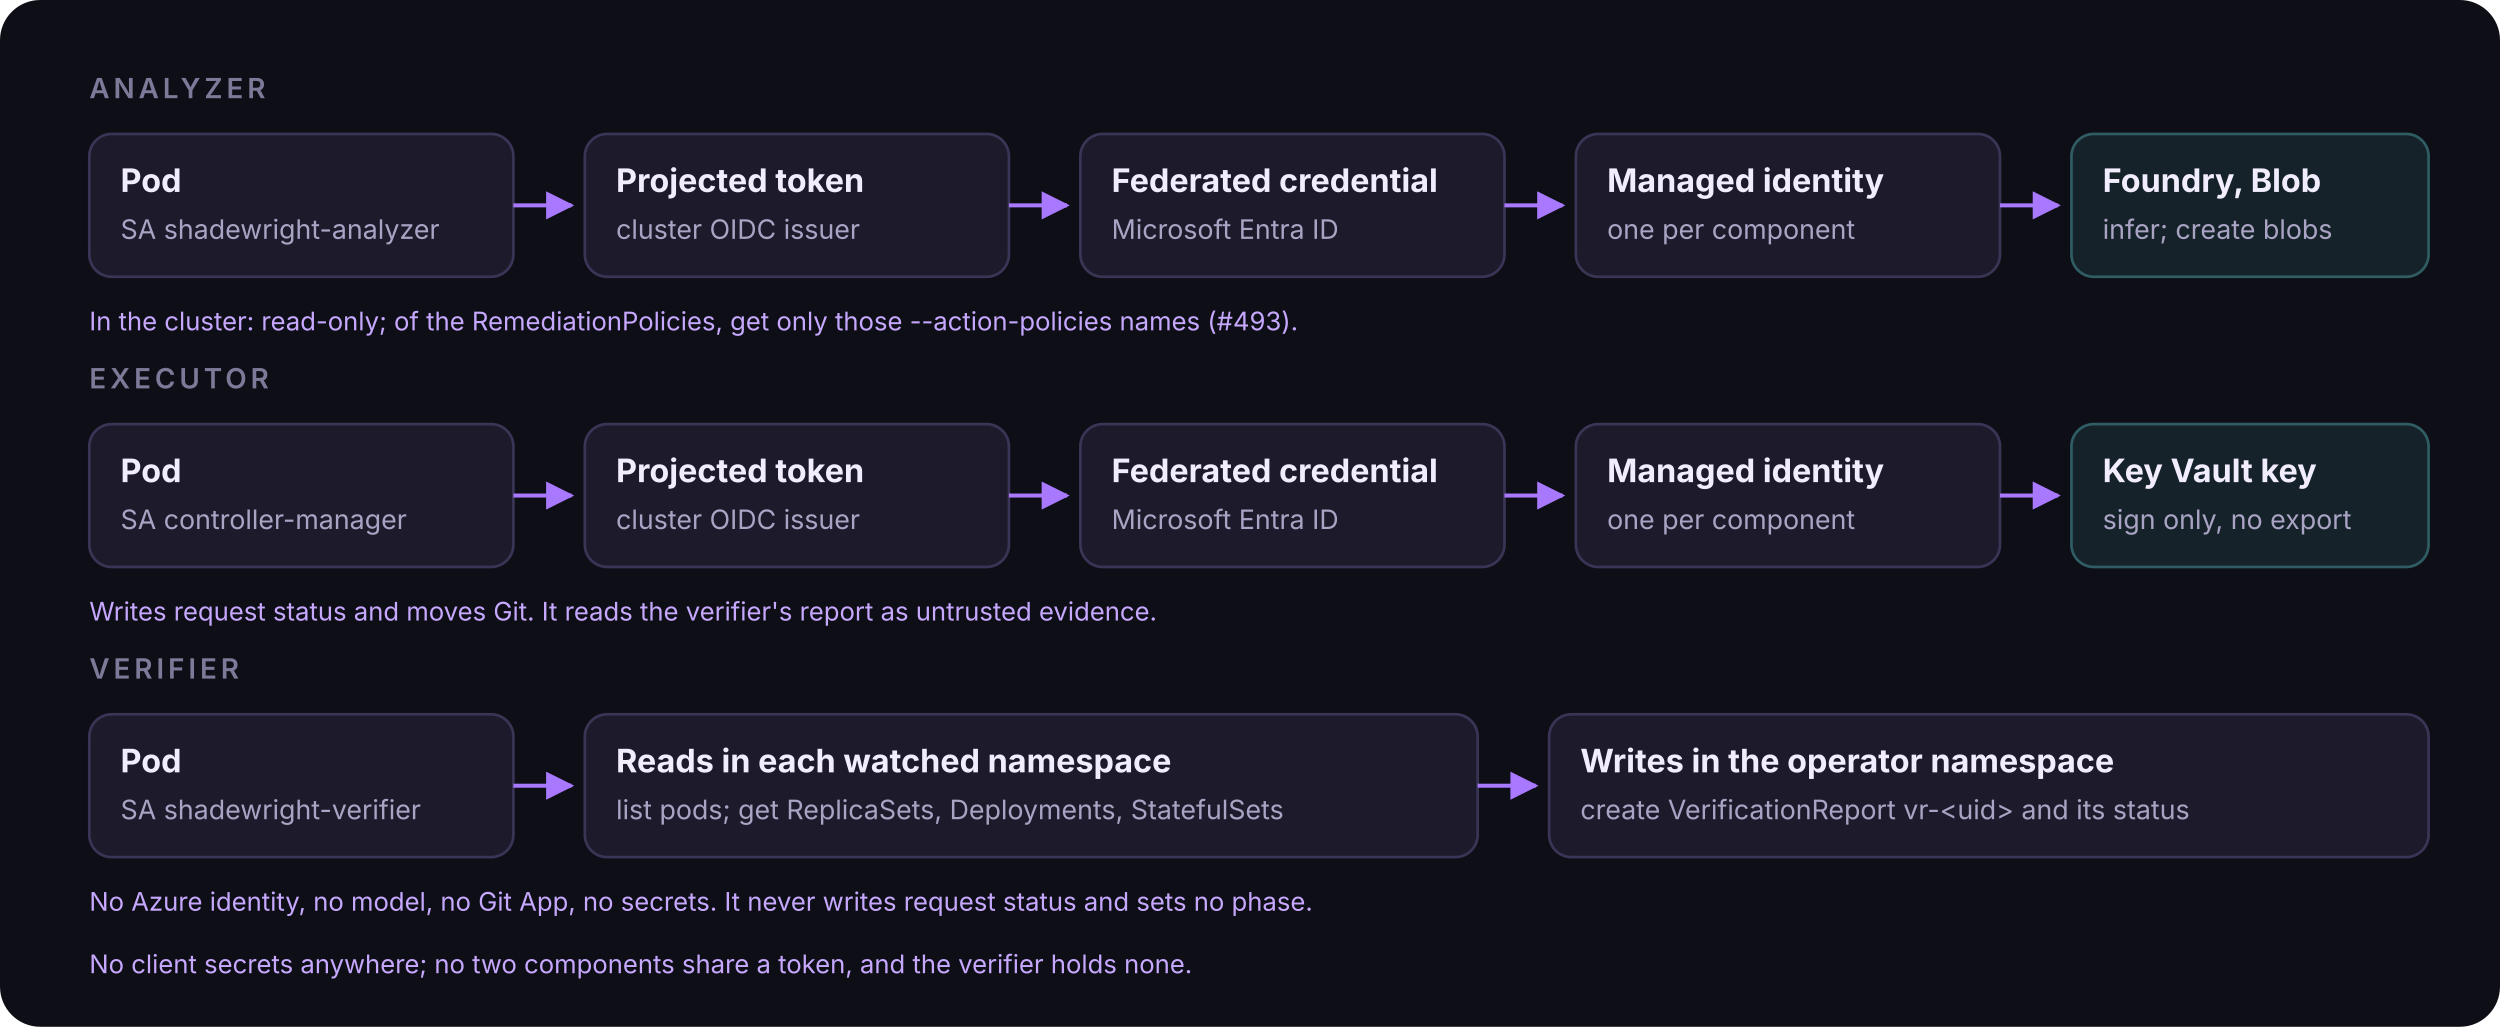
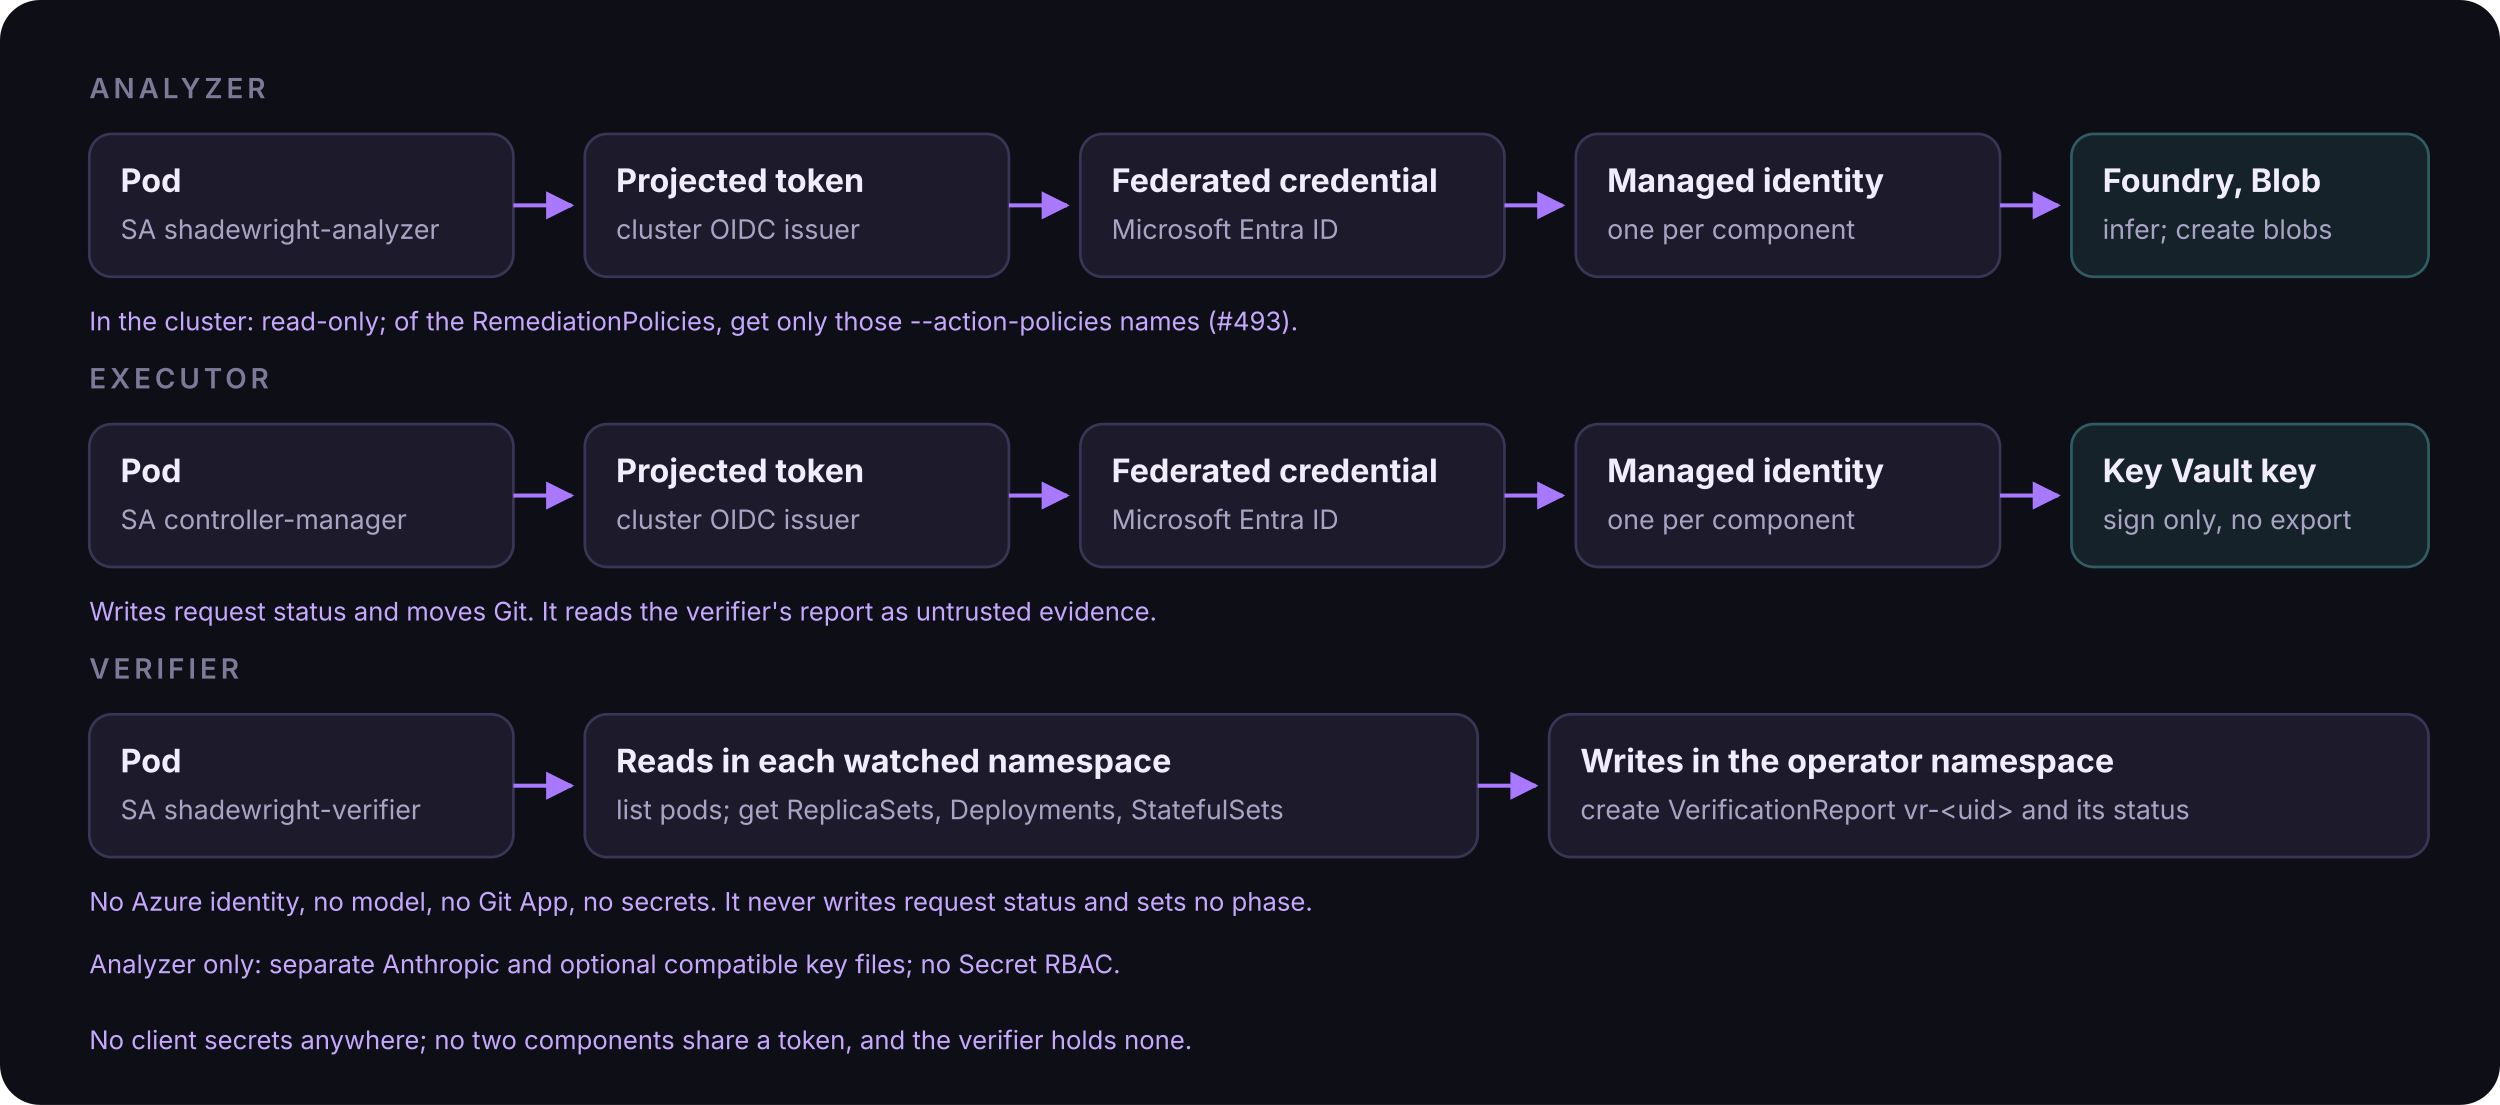
- <svg xmlns="http://www.w3.org/2000/svg" viewBox="0 0 1120 460" role="img" aria-labelledby="t d" font-family="Inter, 'Segoe UI', system-ui, -apple-system, sans-serif">
+ <svg xmlns="http://www.w3.org/2000/svg" viewBox="0 0 1120 495" role="img" aria-labelledby="t d" font-family="Inter, 'Segoe UI', system-ui, -apple-system, sans-serif">
  <defs>
    <marker id="a" viewBox="0 0 10 10" refX="9" refY="5" markerWidth="7" markerHeight="7" orient="auto-start-reverse">
      <path d="M0 0 10 5 0 10z" fill="#a879ff" />
    </marker>
    <linearGradient id="glow" x1="0" y1="0" x2="0" y2="1">
      <stop offset="0" stop-color="#7c24fc" stop-opacity=".35" />
      <stop offset="1" stop-color="#7c24fc" stop-opacity=".08" />
    </linearGradient>
    <style>
      .box{fill:#1d1b2b;stroke:#3a3556;stroke-width:1.2}
      .key{fill:url(#glow);stroke:#7c24fc;stroke-width:1.6}
      .ext{fill:#16222a;stroke:#2f5d63;stroke-width:1.2}
      .h{fill:#f1edff;font-size:14.5px;font-weight:650}
      .s{fill:#a9a4c4;font-size:12px}
      .f{stroke:#a879ff;stroke-width:1.8;fill:none}
      .lbl{fill:#c6a8ff;font-size:11.5px}
      .lanet{fill:#7d7999;font-size:12.5px;font-weight:600;letter-spacing:.14em}
      .bad{fill:#2a1720;stroke:#7a3348;stroke-width:1.2}
      .badt{fill:#ff8fa3;font-size:13px;font-weight:600}
    </style>
  </defs>
-   <rect width="1120" height="460" rx="18" fill="#0e0e16" />
+   <rect width="1120" height="495" rx="18" fill="#0e0e16" />
  <text class="lanet" x="40" y="44">ANALYZER</text>
  <text class="lanet" x="40" y="174">EXECUTOR</text>
  <text class="lbl" x="40" y="148">In the cluster: read-only; of the RemediationPolicies, get only those --action-policies names (#493).</text>
  <rect class="box" x="40" y="60" width="190" height="64" rx="10" />
  <text class="h" x="54" y="86">Pod</text>
  <text class="s" x="54" y="107">SA shadewright-analyzer</text>
  <rect class="box" x="262" y="60" width="190" height="64" rx="10" />
  <text class="h" x="276" y="86">Projected token</text>
  <text class="s" x="276" y="107">cluster OIDC issuer</text>
  <rect class="box" x="484" y="60" width="190" height="64" rx="10" />
  <text class="h" x="498" y="86">Federated credential</text>
  <text class="s" x="498" y="107">Microsoft Entra ID</text>
  <rect class="box" x="706" y="60" width="190" height="64" rx="10" />
  <text class="h" x="720" y="86">Managed identity</text>
  <text class="s" x="720" y="107">one per component</text>
  <rect class="ext" x="928" y="60" width="160" height="64" rx="10" />
  <text class="h" x="942" y="86">Foundry, Blob</text>
  <text class="s" x="942" y="107">infer; create blobs</text>
  <path class="f" d="M230 92H256" marker-end="url(#a)" />
  <path class="f" d="M452 92H478" marker-end="url(#a)" />
  <path class="f" d="M674 92H700" marker-end="url(#a)" />
  <path class="f" d="M896 92H922" marker-end="url(#a)" />
  <rect class="box" x="40" y="190" width="190" height="64" rx="10" />
  <text class="h" x="54" y="216">Pod</text>
  <text class="s" x="54" y="237">SA controller-manager</text>
  <rect class="box" x="262" y="190" width="190" height="64" rx="10" />
  <text class="h" x="276" y="216">Projected token</text>
  <text class="s" x="276" y="237">cluster OIDC issuer</text>
  <rect class="box" x="484" y="190" width="190" height="64" rx="10" />
  <text class="h" x="498" y="216">Federated credential</text>
  <text class="s" x="498" y="237">Microsoft Entra ID</text>
  <rect class="box" x="706" y="190" width="190" height="64" rx="10" />
  <text class="h" x="720" y="216">Managed identity</text>
  <text class="s" x="720" y="237">one per component</text>
  <rect class="ext" x="928" y="190" width="160" height="64" rx="10" />
  <text class="h" x="942" y="216">Key Vault key</text>
  <text class="s" x="942" y="237">sign only, no export</text>
  <path class="f" d="M230 222H256" marker-end="url(#a)" />
  <path class="f" d="M452 222H478" marker-end="url(#a)" />
  <path class="f" d="M674 222H700" marker-end="url(#a)" />
  <path class="f" d="M896 222H922" marker-end="url(#a)" />
  <text class="lbl" x="40" y="278">Writes request status and moves Git. It reads the verifier's report as untrusted evidence.</text>
  <text class="lanet" x="40" y="304">VERIFIER</text>
  <rect class="box" x="40" y="320" width="190" height="64" rx="10" />
  <text class="h" x="54" y="346">Pod</text>
  <text class="s" x="54" y="367">SA shadewright-verifier</text>
  <rect class="box" x="262" y="320" width="400" height="64" rx="10" />
  <text class="h" x="276" y="346">Reads in each watched namespace</text>
  <text class="s" x="276" y="367">list pods; get ReplicaSets, Deployments, StatefulSets</text>
  <rect class="box" x="694" y="320" width="394" height="64" rx="10" />
  <text class="h" x="708" y="346">Writes in the operator namespace</text>
  <text class="s" x="708" y="367">create VerificationReport vr-&lt;uid&gt; and its status</text>
  <path class="f" d="M230 352H256" marker-end="url(#a)" />
  <path class="f" d="M662 352H688" marker-end="url(#a)" />
  <text class="lbl" x="40" y="408">No Azure identity, no model, no Git App, no secrets. It never writes request status and sets no phase.</text>
-   <text class="lbl" x="40" y="436">No client secrets anywhere; no two components share a token, and the verifier holds none.</text>
+   <text class="lbl" x="40" y="436">Analyzer only: separate Anthropic and optional compatible key files; no Secret RBAC.</text>
+   <text class="lbl" x="40" y="470">No client secrets anywhere; no two components share a token, and the verifier holds none.</text>
</svg>
